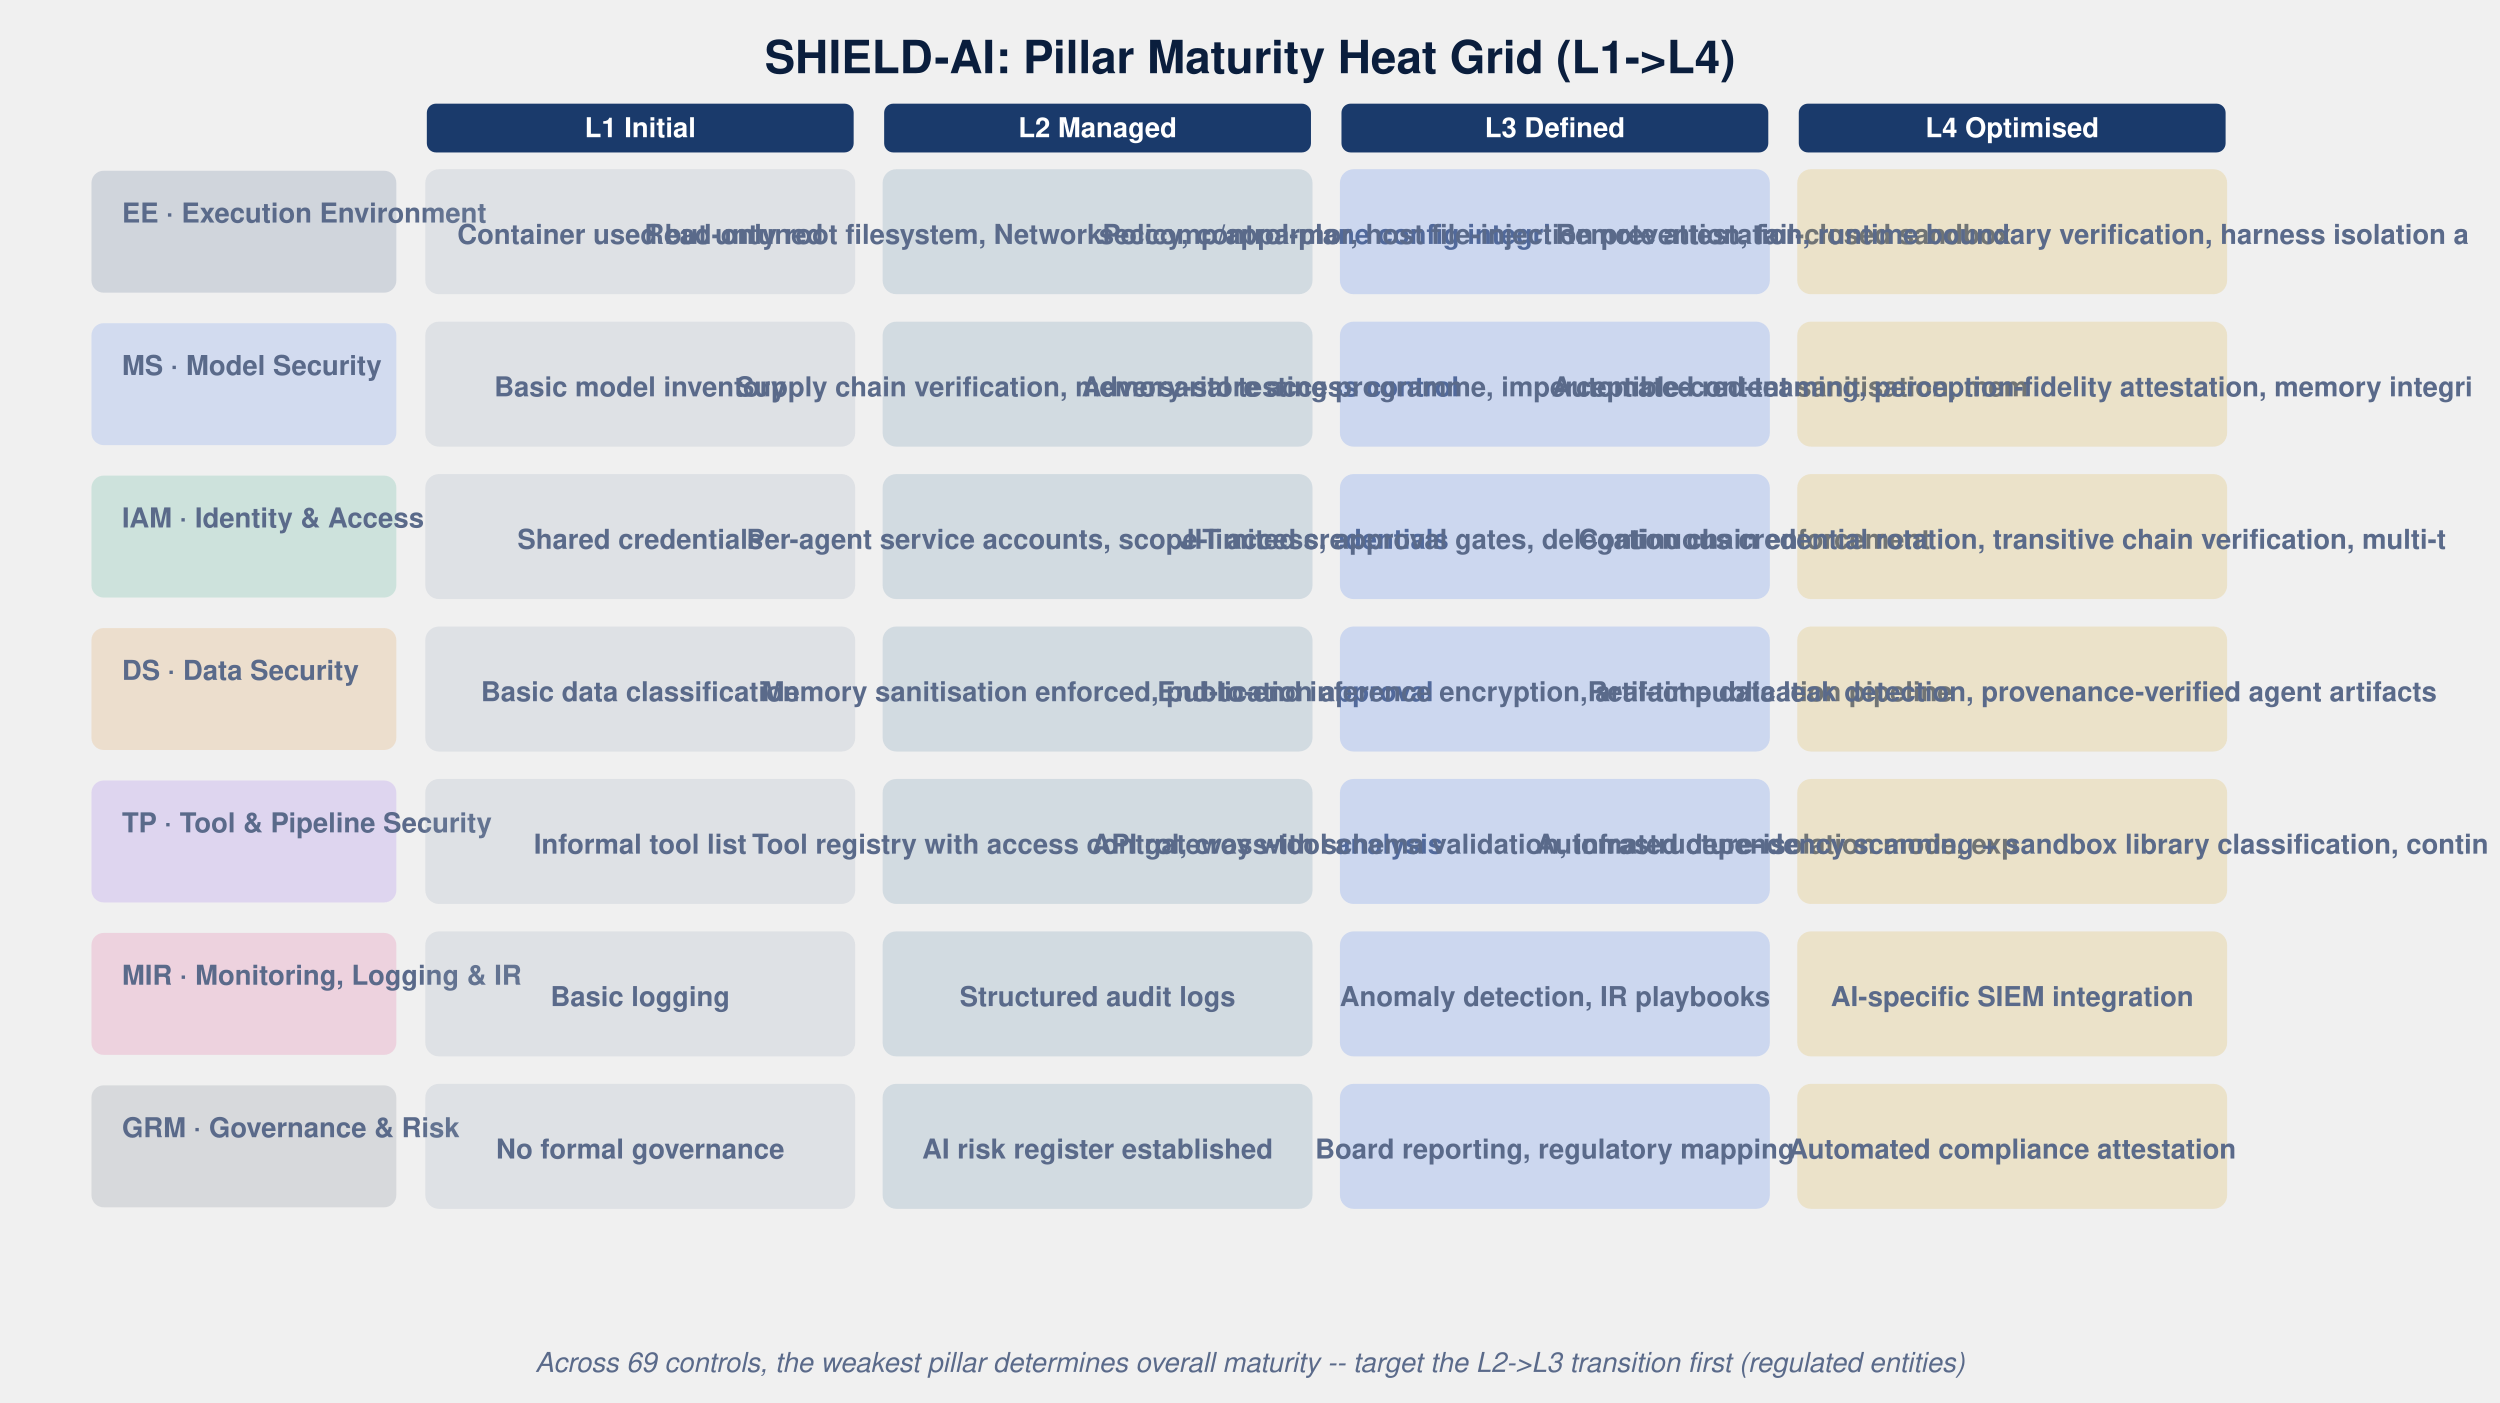
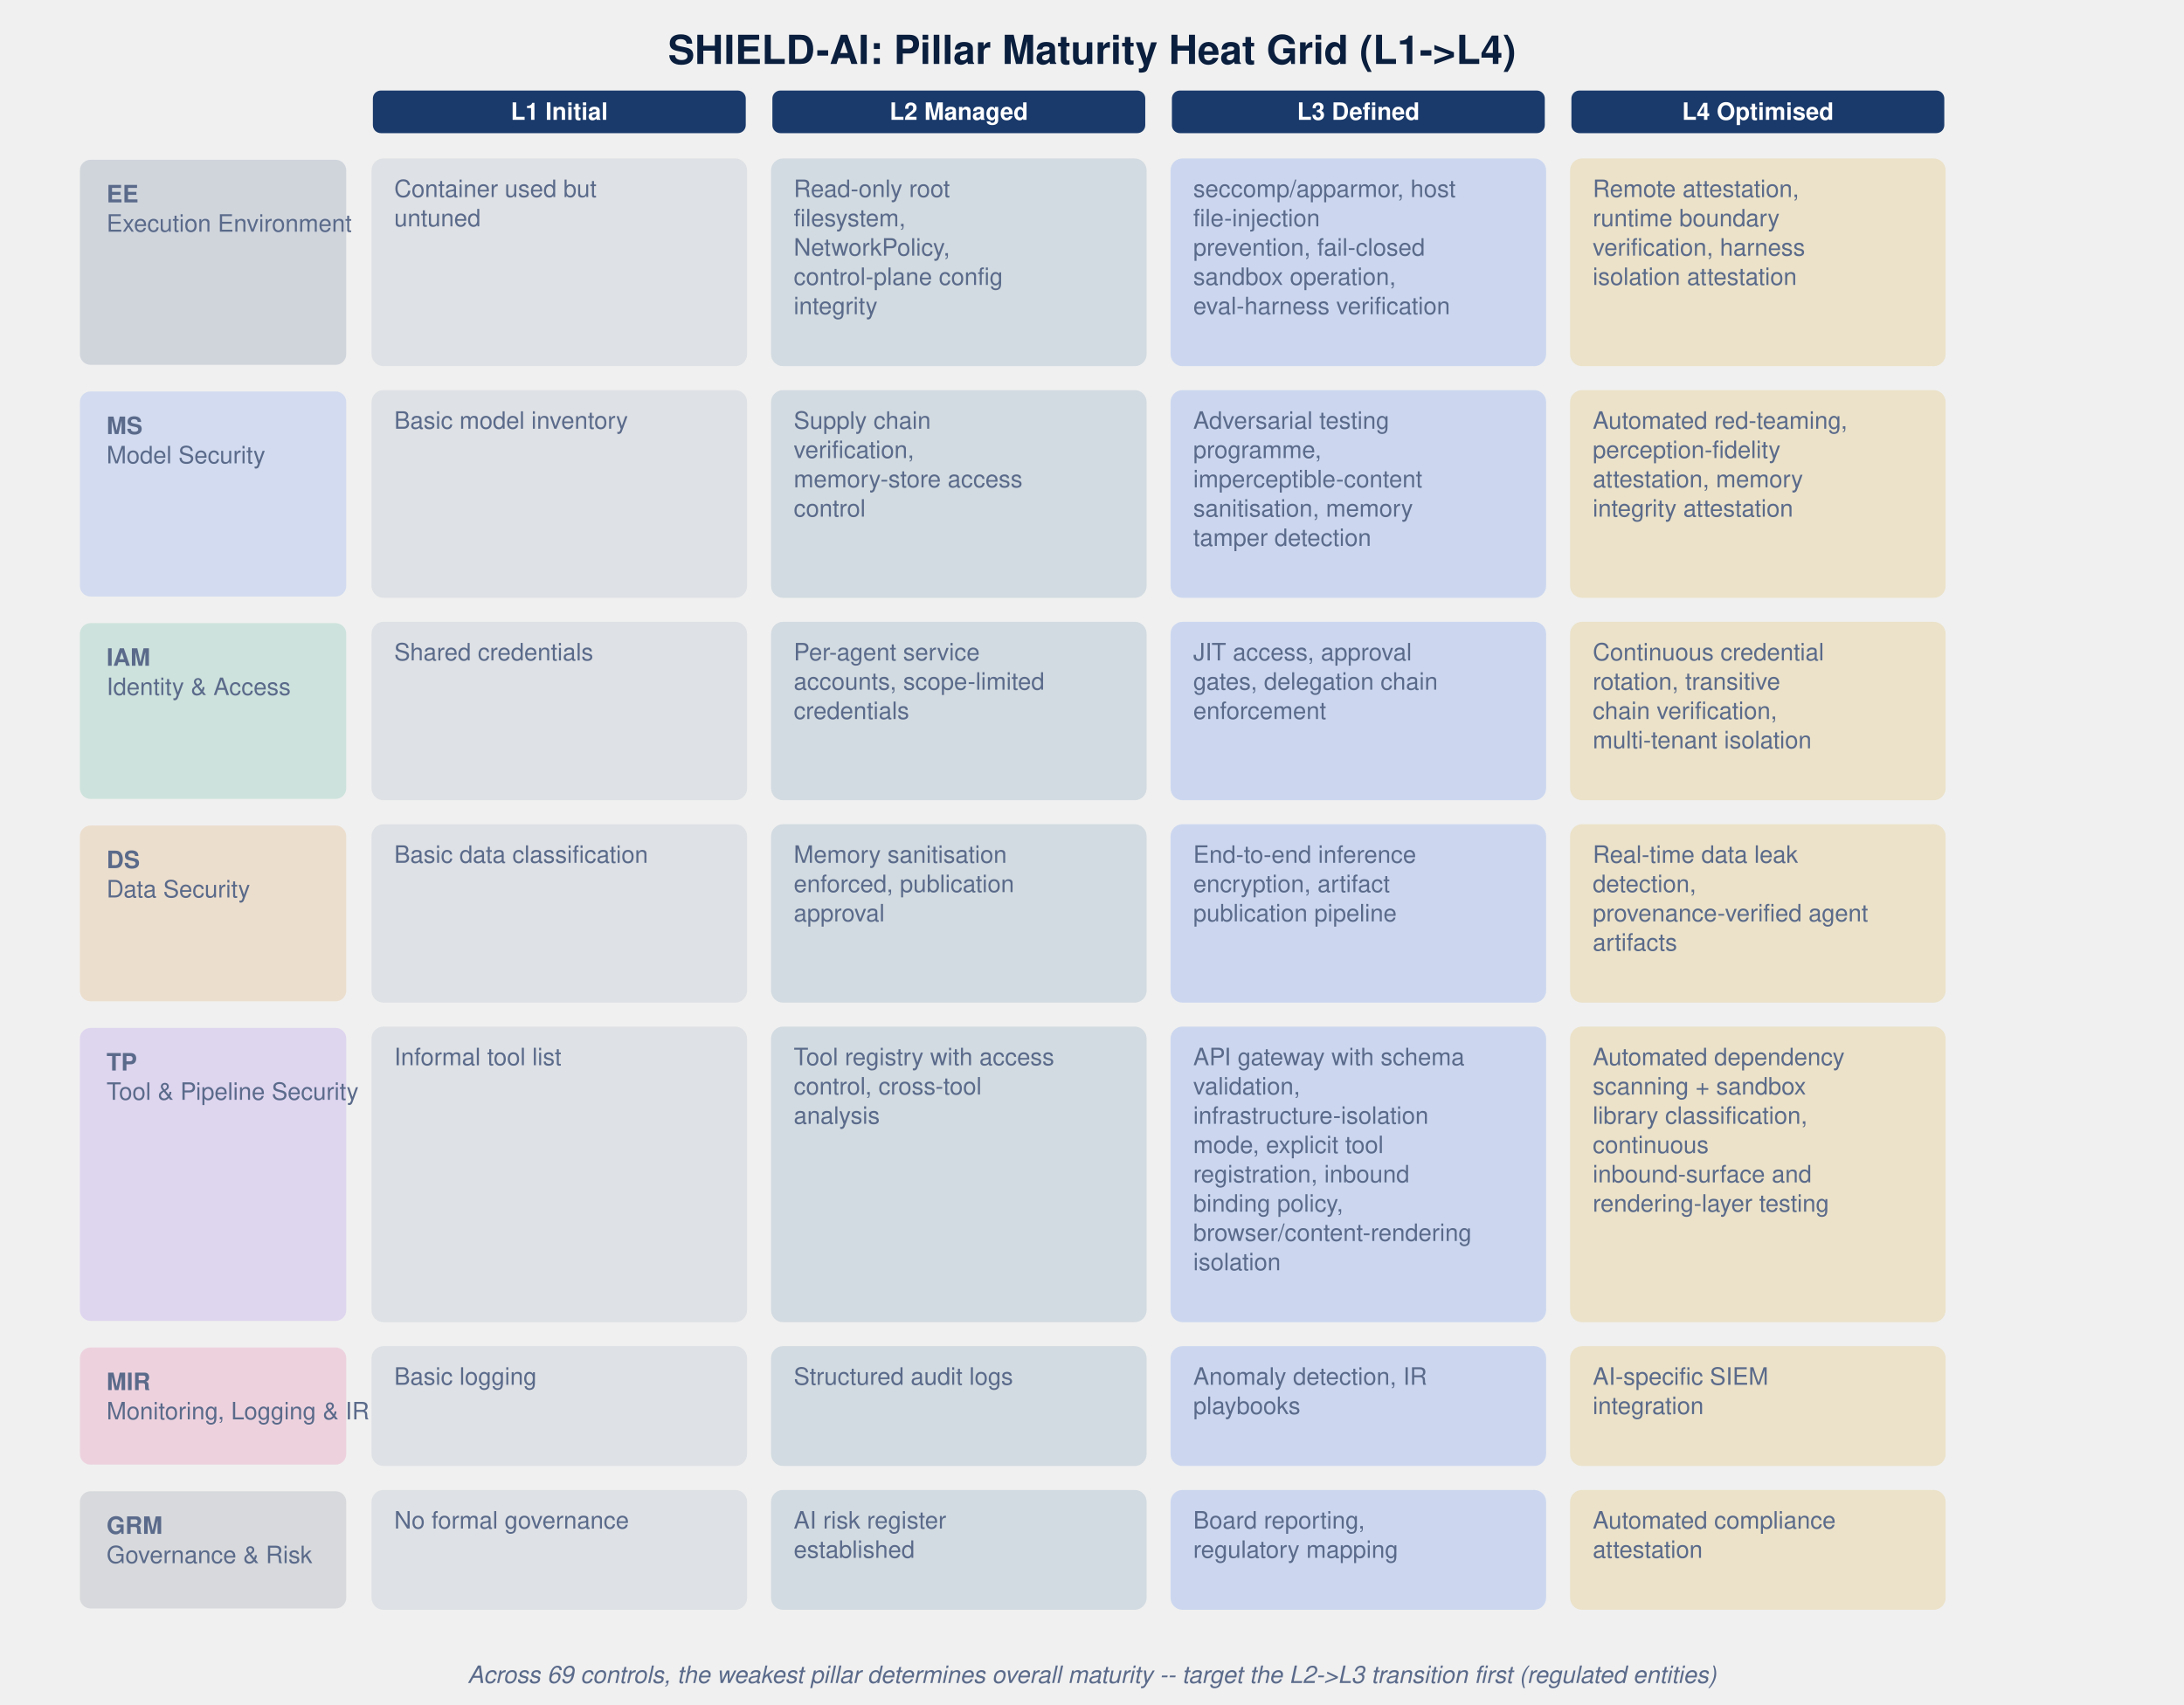
- <svg xmlns="http://www.w3.org/2000/svg" viewBox="0 0 820 460" width="100%" height="100%">
+ <svg xmlns="http://www.w3.org/2000/svg" viewBox="0 0 820 640" width="100%" height="100%">
  <style>
    text { font-family: 'Helvetica Neue', Helvetica, Arial, sans-serif; }
    .title { font-size: 15px; font-weight: bold; fill: #0a1e3d; }
    .label { font-size: 11px; fill: #1a1a2e; }
    .sm { font-size: 9px; fill: #5a6a8a; }
    .cap { font-size: 8px; font-weight: bold; text-transform: uppercase; fill: #5a6a8a; }
    .white { fill: #ffffff; }
  </style>
  <text x="410.0" y="24" text-anchor="middle" class="title">SHIELD-AI: Pillar Maturity Heat Grid (L1-&gt;L4)</text>
  <text x="140" y="44" class="cap">pillar · maturity level</text>
  <rect x="140" y="34" width="140" height="16" rx="3" fill="#1a3a6b" />
-   <text x="210" y="45" text-anchor="middle" class="white" font-size="9" font-weight="bold">L1 Initial</text>
+   <text x="210.0" y="45" text-anchor="middle" class="white" font-size="9" font-weight="bold">L1 Initial</text>
  <rect x="290" y="34" width="140" height="16" rx="3" fill="#1a3a6b" />
-   <text x="360" y="45" text-anchor="middle" class="white" font-size="9" font-weight="bold">L2 Managed</text>
+   <text x="360.0" y="45" text-anchor="middle" class="white" font-size="9" font-weight="bold">L2 Managed</text>
  <rect x="440" y="34" width="140" height="16" rx="3" fill="#1a3a6b" />
-   <text x="510" y="45" text-anchor="middle" class="white" font-size="9" font-weight="bold">L3 Defined</text>
+   <text x="510.0" y="45" text-anchor="middle" class="white" font-size="9" font-weight="bold">L3 Defined</text>
  <rect x="590" y="34" width="140" height="16" rx="3" fill="#1a3a6b" />
-   <text x="660" y="45" text-anchor="middle" class="white" font-size="9" font-weight="bold">L4 Optimised</text>
-   <rect x="30" y="56" width="100" height="40" rx="4" fill="#1a3a6b" opacity="0.15" />
-   <text x="40" y="73" class="sm" font-weight="bold" fill="#1a3a6b">EE · Execution Environment</text>
-   <rect x="140" y="56" width="140" height="40" rx="4" fill="#8a9ab0" opacity="0.18" stroke="#8a9ab0" stroke-width="1" />
-   <text x="210" y="80" text-anchor="middle" class="sm" fill="#8a9ab0" font-weight="bold">Container used but untuned</text>
-   <rect x="290" y="56" width="140" height="40" rx="4" fill="#4a7a9c" opacity="0.18" stroke="#4a7a9c" stroke-width="1" />
-   <text x="360" y="80" text-anchor="middle" class="sm" fill="#4a7a9c" font-weight="bold">Read-only root filesystem, NetworkPolicy, control-plane config integri</text>
-   <rect x="440" y="56" width="140" height="40" rx="4" fill="#2563eb" opacity="0.18" stroke="#2563eb" stroke-width="1" />
-   <text x="510" y="80" text-anchor="middle" class="sm" fill="#2563eb" font-weight="bold">seccomp/apparmor, host file-injection prevention, fail-closed sandbox </text>
-   <rect x="590" y="56" width="140" height="40" rx="4" fill="#d4a017" opacity="0.18" stroke="#d4a017" stroke-width="1" />
-   <text x="660" y="80" text-anchor="middle" class="sm" fill="#d4a017" font-weight="bold">Remote attestation, runtime boundary verification, harness isolation a</text>
-   <rect x="30" y="106" width="100" height="40" rx="4" fill="#2563eb" opacity="0.15" />
-   <text x="40" y="123" class="sm" font-weight="bold" fill="#2563eb">MS · Model Security</text>
-   <rect x="140" y="106" width="140" height="40" rx="4" fill="#8a9ab0" opacity="0.18" stroke="#8a9ab0" stroke-width="1" />
-   <text x="210" y="130" text-anchor="middle" class="sm" fill="#8a9ab0" font-weight="bold">Basic model inventory</text>
-   <rect x="290" y="106" width="140" height="40" rx="4" fill="#4a7a9c" opacity="0.18" stroke="#4a7a9c" stroke-width="1" />
-   <text x="360" y="130" text-anchor="middle" class="sm" fill="#4a7a9c" font-weight="bold">Supply chain verification, memory-store access control</text>
-   <rect x="440" y="106" width="140" height="40" rx="4" fill="#2563eb" opacity="0.18" stroke="#2563eb" stroke-width="1" />
-   <text x="510" y="130" text-anchor="middle" class="sm" fill="#2563eb" font-weight="bold">Adversarial testing programme, imperceptible-content sanitisation, mem</text>
-   <rect x="590" y="106" width="140" height="40" rx="4" fill="#d4a017" opacity="0.18" stroke="#d4a017" stroke-width="1" />
-   <text x="660" y="130" text-anchor="middle" class="sm" fill="#d4a017" font-weight="bold">Automated red-teaming, perception-fidelity attestation, memory integri</text>
-   <rect x="30" y="156" width="100" height="40" rx="4" fill="#059669" opacity="0.15" />
-   <text x="40" y="173" class="sm" font-weight="bold" fill="#059669">IAM · Identity &amp; Access</text>
-   <rect x="140" y="156" width="140" height="40" rx="4" fill="#8a9ab0" opacity="0.18" stroke="#8a9ab0" stroke-width="1" />
-   <text x="210" y="180" text-anchor="middle" class="sm" fill="#8a9ab0" font-weight="bold">Shared credentials</text>
-   <rect x="290" y="156" width="140" height="40" rx="4" fill="#4a7a9c" opacity="0.18" stroke="#4a7a9c" stroke-width="1" />
-   <text x="360" y="180" text-anchor="middle" class="sm" fill="#4a7a9c" font-weight="bold">Per-agent service accounts, scope-limited credentials</text>
-   <rect x="440" y="156" width="140" height="40" rx="4" fill="#2563eb" opacity="0.18" stroke="#2563eb" stroke-width="1" />
-   <text x="510" y="180" text-anchor="middle" class="sm" fill="#2563eb" font-weight="bold">JIT access, approval gates, delegation chain enforcement</text>
-   <rect x="590" y="156" width="140" height="40" rx="4" fill="#d4a017" opacity="0.18" stroke="#d4a017" stroke-width="1" />
-   <text x="660" y="180" text-anchor="middle" class="sm" fill="#d4a017" font-weight="bold">Continuous credential rotation, transitive chain verification, multi-t</text>
-   <rect x="30" y="206" width="100" height="40" rx="4" fill="#d97706" opacity="0.15" />
-   <text x="40" y="223" class="sm" font-weight="bold" fill="#d97706">DS · Data Security</text>
-   <rect x="140" y="206" width="140" height="40" rx="4" fill="#8a9ab0" opacity="0.18" stroke="#8a9ab0" stroke-width="1" />
-   <text x="210" y="230" text-anchor="middle" class="sm" fill="#8a9ab0" font-weight="bold">Basic data classification</text>
-   <rect x="290" y="206" width="140" height="40" rx="4" fill="#4a7a9c" opacity="0.18" stroke="#4a7a9c" stroke-width="1" />
-   <text x="360" y="230" text-anchor="middle" class="sm" fill="#4a7a9c" font-weight="bold">Memory sanitisation enforced, publication approval</text>
-   <rect x="440" y="206" width="140" height="40" rx="4" fill="#2563eb" opacity="0.18" stroke="#2563eb" stroke-width="1" />
-   <text x="510" y="230" text-anchor="middle" class="sm" fill="#2563eb" font-weight="bold">End-to-end inference encryption, artifact publication pipeline</text>
-   <rect x="590" y="206" width="140" height="40" rx="4" fill="#d4a017" opacity="0.18" stroke="#d4a017" stroke-width="1" />
-   <text x="660" y="230" text-anchor="middle" class="sm" fill="#d4a017" font-weight="bold">Real-time data leak detection, provenance-verified agent artifacts</text>
-   <rect x="30" y="256" width="100" height="40" rx="4" fill="#7c3aed" opacity="0.15" />
-   <text x="40" y="273" class="sm" font-weight="bold" fill="#7c3aed">TP · Tool &amp; Pipeline Security</text>
-   <rect x="140" y="256" width="140" height="40" rx="4" fill="#8a9ab0" opacity="0.18" stroke="#8a9ab0" stroke-width="1" />
-   <text x="210" y="280" text-anchor="middle" class="sm" fill="#8a9ab0" font-weight="bold">Informal tool list</text>
-   <rect x="290" y="256" width="140" height="40" rx="4" fill="#4a7a9c" opacity="0.18" stroke="#4a7a9c" stroke-width="1" />
-   <text x="360" y="280" text-anchor="middle" class="sm" fill="#4a7a9c" font-weight="bold">Tool registry with access control, cross-tool analysis</text>
-   <rect x="440" y="256" width="140" height="40" rx="4" fill="#2563eb" opacity="0.18" stroke="#2563eb" stroke-width="1" />
-   <text x="510" y="280" text-anchor="middle" class="sm" fill="#2563eb" font-weight="bold">API gateway with schema validation, infrastructure-isolation mode, exp</text>
-   <rect x="590" y="256" width="140" height="40" rx="4" fill="#d4a017" opacity="0.18" stroke="#d4a017" stroke-width="1" />
-   <text x="660" y="280" text-anchor="middle" class="sm" fill="#d4a017" font-weight="bold">Automated dependency scanning + sandbox library classification, contin</text>
-   <rect x="30" y="306" width="100" height="40" rx="4" fill="#db2777" opacity="0.15" />
-   <text x="40" y="323" class="sm" font-weight="bold" fill="#db2777">MIR · Monitoring, Logging &amp; IR</text>
-   <rect x="140" y="306" width="140" height="40" rx="4" fill="#8a9ab0" opacity="0.18" stroke="#8a9ab0" stroke-width="1" />
-   <text x="210" y="330" text-anchor="middle" class="sm" fill="#8a9ab0" font-weight="bold">Basic logging</text>
-   <rect x="290" y="306" width="140" height="40" rx="4" fill="#4a7a9c" opacity="0.18" stroke="#4a7a9c" stroke-width="1" />
-   <text x="360" y="330" text-anchor="middle" class="sm" fill="#4a7a9c" font-weight="bold">Structured audit logs</text>
-   <rect x="440" y="306" width="140" height="40" rx="4" fill="#2563eb" opacity="0.18" stroke="#2563eb" stroke-width="1" />
-   <text x="510" y="330" text-anchor="middle" class="sm" fill="#2563eb" font-weight="bold">Anomaly detection, IR playbooks</text>
-   <rect x="590" y="306" width="140" height="40" rx="4" fill="#d4a017" opacity="0.18" stroke="#d4a017" stroke-width="1" />
-   <text x="660" y="330" text-anchor="middle" class="sm" fill="#d4a017" font-weight="bold">AI-specific SIEM integration</text>
-   <rect x="30" y="356" width="100" height="40" rx="4" fill="#475569" opacity="0.15" />
-   <text x="40" y="373" class="sm" font-weight="bold" fill="#475569">GRM · Governance &amp; Risk</text>
-   <rect x="140" y="356" width="140" height="40" rx="4" fill="#8a9ab0" opacity="0.18" stroke="#8a9ab0" stroke-width="1" />
-   <text x="210" y="380" text-anchor="middle" class="sm" fill="#8a9ab0" font-weight="bold">No formal governance</text>
-   <rect x="290" y="356" width="140" height="40" rx="4" fill="#4a7a9c" opacity="0.18" stroke="#4a7a9c" stroke-width="1" />
-   <text x="360" y="380" text-anchor="middle" class="sm" fill="#4a7a9c" font-weight="bold">AI risk register established</text>
-   <rect x="440" y="356" width="140" height="40" rx="4" fill="#2563eb" opacity="0.18" stroke="#2563eb" stroke-width="1" />
-   <text x="510" y="380" text-anchor="middle" class="sm" fill="#2563eb" font-weight="bold">Board reporting, regulatory mapping</text>
-   <rect x="590" y="356" width="140" height="40" rx="4" fill="#d4a017" opacity="0.18" stroke="#d4a017" stroke-width="1" />
-   <text x="660" y="380" text-anchor="middle" class="sm" fill="#d4a017" font-weight="bold">Automated compliance attestation</text>
-   <text x="410.0" y="450" text-anchor="middle" class="sm" font-style="italic">Across 69 controls, the weakest pillar determines overall maturity -- target the L2-&gt;L3 transition first (regulated entities)</text>
+   <text x="660.0" y="45" text-anchor="middle" class="white" font-size="9" font-weight="bold">L4 Optimised</text>
+   <rect x="30" y="60" width="100" height="77" rx="4" fill="#1a3a6b" opacity="0.15" />
+   <text x="40" y="76" class="sm" font-weight="bold" fill="#1a3a6b">EE</text>
+   <text x="40" y="87" class="sm">Execution Environment</text>
+   <rect x="140" y="60" width="140" height="77" rx="4" fill="#8a9ab0" opacity="0.18" stroke="#8a9ab0" stroke-width="1" />
+   <text x="148" y="74" class="sm" fill="#8a9ab0">Container used but</text>
+   <text x="148" y="85" class="sm" fill="#8a9ab0">untuned</text>
+   <rect x="290" y="60" width="140" height="77" rx="4" fill="#4a7a9c" opacity="0.18" stroke="#4a7a9c" stroke-width="1" />
+   <text x="298" y="74" class="sm" fill="#4a7a9c">Read-only root</text>
+   <text x="298" y="85" class="sm" fill="#4a7a9c">filesystem,</text>
+   <text x="298" y="96" class="sm" fill="#4a7a9c">NetworkPolicy,</text>
+   <text x="298" y="107" class="sm" fill="#4a7a9c">control-plane config</text>
+   <text x="298" y="118" class="sm" fill="#4a7a9c">integrity</text>
+   <rect x="440" y="60" width="140" height="77" rx="4" fill="#2563eb" opacity="0.18" stroke="#2563eb" stroke-width="1" />
+   <text x="448" y="74" class="sm" fill="#2563eb">seccomp/apparmor, host</text>
+   <text x="448" y="85" class="sm" fill="#2563eb">file-injection</text>
+   <text x="448" y="96" class="sm" fill="#2563eb">prevention, fail-closed</text>
+   <text x="448" y="107" class="sm" fill="#2563eb">sandbox operation,</text>
+   <text x="448" y="118" class="sm" fill="#2563eb">eval-harness verification</text>
+   <rect x="590" y="60" width="140" height="77" rx="4" fill="#d4a017" opacity="0.18" stroke="#d4a017" stroke-width="1" />
+   <text x="598" y="74" class="sm" fill="#d4a017">Remote attestation,</text>
+   <text x="598" y="85" class="sm" fill="#d4a017">runtime boundary</text>
+   <text x="598" y="96" class="sm" fill="#d4a017">verification, harness</text>
+   <text x="598" y="107" class="sm" fill="#d4a017">isolation attestation</text>
+   <rect x="30" y="147" width="100" height="77" rx="4" fill="#2563eb" opacity="0.15" />
+   <text x="40" y="163" class="sm" font-weight="bold" fill="#2563eb">MS</text>
+   <text x="40" y="174" class="sm">Model Security</text>
+   <rect x="140" y="147" width="140" height="77" rx="4" fill="#8a9ab0" opacity="0.18" stroke="#8a9ab0" stroke-width="1" />
+   <text x="148" y="161" class="sm" fill="#8a9ab0">Basic model inventory</text>
+   <rect x="290" y="147" width="140" height="77" rx="4" fill="#4a7a9c" opacity="0.18" stroke="#4a7a9c" stroke-width="1" />
+   <text x="298" y="161" class="sm" fill="#4a7a9c">Supply chain</text>
+   <text x="298" y="172" class="sm" fill="#4a7a9c">verification,</text>
+   <text x="298" y="183" class="sm" fill="#4a7a9c">memory-store access</text>
+   <text x="298" y="194" class="sm" fill="#4a7a9c">control</text>
+   <rect x="440" y="147" width="140" height="77" rx="4" fill="#2563eb" opacity="0.18" stroke="#2563eb" stroke-width="1" />
+   <text x="448" y="161" class="sm" fill="#2563eb">Adversarial testing</text>
+   <text x="448" y="172" class="sm" fill="#2563eb">programme,</text>
+   <text x="448" y="183" class="sm" fill="#2563eb">imperceptible-content</text>
+   <text x="448" y="194" class="sm" fill="#2563eb">sanitisation, memory</text>
+   <text x="448" y="205" class="sm" fill="#2563eb">tamper detection</text>
+   <rect x="590" y="147" width="140" height="77" rx="4" fill="#d4a017" opacity="0.18" stroke="#d4a017" stroke-width="1" />
+   <text x="598" y="161" class="sm" fill="#d4a017">Automated red-teaming,</text>
+   <text x="598" y="172" class="sm" fill="#d4a017">perception-fidelity</text>
+   <text x="598" y="183" class="sm" fill="#d4a017">attestation, memory</text>
+   <text x="598" y="194" class="sm" fill="#d4a017">integrity attestation</text>
+   <rect x="30" y="234" width="100" height="66" rx="4" fill="#059669" opacity="0.15" />
+   <text x="40" y="250" class="sm" font-weight="bold" fill="#059669">IAM</text>
+   <text x="40" y="261" class="sm">Identity &amp; Access</text>
+   <rect x="140" y="234" width="140" height="66" rx="4" fill="#8a9ab0" opacity="0.18" stroke="#8a9ab0" stroke-width="1" />
+   <text x="148" y="248" class="sm" fill="#8a9ab0">Shared credentials</text>
+   <rect x="290" y="234" width="140" height="66" rx="4" fill="#4a7a9c" opacity="0.18" stroke="#4a7a9c" stroke-width="1" />
+   <text x="298" y="248" class="sm" fill="#4a7a9c">Per-agent service</text>
+   <text x="298" y="259" class="sm" fill="#4a7a9c">accounts, scope-limited</text>
+   <text x="298" y="270" class="sm" fill="#4a7a9c">credentials</text>
+   <rect x="440" y="234" width="140" height="66" rx="4" fill="#2563eb" opacity="0.18" stroke="#2563eb" stroke-width="1" />
+   <text x="448" y="248" class="sm" fill="#2563eb">JIT access, approval</text>
+   <text x="448" y="259" class="sm" fill="#2563eb">gates, delegation chain</text>
+   <text x="448" y="270" class="sm" fill="#2563eb">enforcement</text>
+   <rect x="590" y="234" width="140" height="66" rx="4" fill="#d4a017" opacity="0.18" stroke="#d4a017" stroke-width="1" />
+   <text x="598" y="248" class="sm" fill="#d4a017">Continuous credential</text>
+   <text x="598" y="259" class="sm" fill="#d4a017">rotation, transitive</text>
+   <text x="598" y="270" class="sm" fill="#d4a017">chain verification,</text>
+   <text x="598" y="281" class="sm" fill="#d4a017">multi-tenant isolation</text>
+   <rect x="30" y="310" width="100" height="66" rx="4" fill="#d97706" opacity="0.15" />
+   <text x="40" y="326" class="sm" font-weight="bold" fill="#d97706">DS</text>
+   <text x="40" y="337" class="sm">Data Security</text>
+   <rect x="140" y="310" width="140" height="66" rx="4" fill="#8a9ab0" opacity="0.18" stroke="#8a9ab0" stroke-width="1" />
+   <text x="148" y="324" class="sm" fill="#8a9ab0">Basic data classification</text>
+   <rect x="290" y="310" width="140" height="66" rx="4" fill="#4a7a9c" opacity="0.18" stroke="#4a7a9c" stroke-width="1" />
+   <text x="298" y="324" class="sm" fill="#4a7a9c">Memory sanitisation</text>
+   <text x="298" y="335" class="sm" fill="#4a7a9c">enforced, publication</text>
+   <text x="298" y="346" class="sm" fill="#4a7a9c">approval</text>
+   <rect x="440" y="310" width="140" height="66" rx="4" fill="#2563eb" opacity="0.18" stroke="#2563eb" stroke-width="1" />
+   <text x="448" y="324" class="sm" fill="#2563eb">End-to-end inference</text>
+   <text x="448" y="335" class="sm" fill="#2563eb">encryption, artifact</text>
+   <text x="448" y="346" class="sm" fill="#2563eb">publication pipeline</text>
+   <rect x="590" y="310" width="140" height="66" rx="4" fill="#d4a017" opacity="0.18" stroke="#d4a017" stroke-width="1" />
+   <text x="598" y="324" class="sm" fill="#d4a017">Real-time data leak</text>
+   <text x="598" y="335" class="sm" fill="#d4a017">detection,</text>
+   <text x="598" y="346" class="sm" fill="#d4a017">provenance-verified agent</text>
+   <text x="598" y="357" class="sm" fill="#d4a017">artifacts</text>
+   <rect x="30" y="386" width="100" height="110" rx="4" fill="#7c3aed" opacity="0.15" />
+   <text x="40" y="402" class="sm" font-weight="bold" fill="#7c3aed">TP</text>
+   <text x="40" y="413" class="sm">Tool &amp; Pipeline Security</text>
+   <rect x="140" y="386" width="140" height="110" rx="4" fill="#8a9ab0" opacity="0.18" stroke="#8a9ab0" stroke-width="1" />
+   <text x="148" y="400" class="sm" fill="#8a9ab0">Informal tool list</text>
+   <rect x="290" y="386" width="140" height="110" rx="4" fill="#4a7a9c" opacity="0.18" stroke="#4a7a9c" stroke-width="1" />
+   <text x="298" y="400" class="sm" fill="#4a7a9c">Tool registry with access</text>
+   <text x="298" y="411" class="sm" fill="#4a7a9c">control, cross-tool</text>
+   <text x="298" y="422" class="sm" fill="#4a7a9c">analysis</text>
+   <rect x="440" y="386" width="140" height="110" rx="4" fill="#2563eb" opacity="0.18" stroke="#2563eb" stroke-width="1" />
+   <text x="448" y="400" class="sm" fill="#2563eb">API gateway with schema</text>
+   <text x="448" y="411" class="sm" fill="#2563eb">validation,</text>
+   <text x="448" y="422" class="sm" fill="#2563eb">infrastructure-isolation</text>
+   <text x="448" y="433" class="sm" fill="#2563eb">mode, explicit tool</text>
+   <text x="448" y="444" class="sm" fill="#2563eb">registration, inbound</text>
+   <text x="448" y="455" class="sm" fill="#2563eb">binding policy,</text>
+   <text x="448" y="466" class="sm" fill="#2563eb">browser/content-rendering</text>
+   <text x="448" y="477" class="sm" fill="#2563eb">isolation</text>
+   <rect x="590" y="386" width="140" height="110" rx="4" fill="#d4a017" opacity="0.18" stroke="#d4a017" stroke-width="1" />
+   <text x="598" y="400" class="sm" fill="#d4a017">Automated dependency</text>
+   <text x="598" y="411" class="sm" fill="#d4a017">scanning + sandbox</text>
+   <text x="598" y="422" class="sm" fill="#d4a017">library classification,</text>
+   <text x="598" y="433" class="sm" fill="#d4a017">continuous</text>
+   <text x="598" y="444" class="sm" fill="#d4a017">inbound-surface and</text>
+   <text x="598" y="455" class="sm" fill="#d4a017">rendering-layer testing</text>
+   <rect x="30" y="506" width="100" height="44" rx="4" fill="#db2777" opacity="0.15" />
+   <text x="40" y="522" class="sm" font-weight="bold" fill="#db2777">MIR</text>
+   <text x="40" y="533" class="sm">Monitoring, Logging &amp; IR</text>
+   <rect x="140" y="506" width="140" height="44" rx="4" fill="#8a9ab0" opacity="0.18" stroke="#8a9ab0" stroke-width="1" />
+   <text x="148" y="520" class="sm" fill="#8a9ab0">Basic logging</text>
+   <rect x="290" y="506" width="140" height="44" rx="4" fill="#4a7a9c" opacity="0.18" stroke="#4a7a9c" stroke-width="1" />
+   <text x="298" y="520" class="sm" fill="#4a7a9c">Structured audit logs</text>
+   <rect x="440" y="506" width="140" height="44" rx="4" fill="#2563eb" opacity="0.18" stroke="#2563eb" stroke-width="1" />
+   <text x="448" y="520" class="sm" fill="#2563eb">Anomaly detection, IR</text>
+   <text x="448" y="531" class="sm" fill="#2563eb">playbooks</text>
+   <rect x="590" y="506" width="140" height="44" rx="4" fill="#d4a017" opacity="0.18" stroke="#d4a017" stroke-width="1" />
+   <text x="598" y="520" class="sm" fill="#d4a017">AI-specific SIEM</text>
+   <text x="598" y="531" class="sm" fill="#d4a017">integration</text>
+   <rect x="30" y="560" width="100" height="44" rx="4" fill="#475569" opacity="0.15" />
+   <text x="40" y="576" class="sm" font-weight="bold" fill="#475569">GRM</text>
+   <text x="40" y="587" class="sm">Governance &amp; Risk</text>
+   <rect x="140" y="560" width="140" height="44" rx="4" fill="#8a9ab0" opacity="0.18" stroke="#8a9ab0" stroke-width="1" />
+   <text x="148" y="574" class="sm" fill="#8a9ab0">No formal governance</text>
+   <rect x="290" y="560" width="140" height="44" rx="4" fill="#4a7a9c" opacity="0.18" stroke="#4a7a9c" stroke-width="1" />
+   <text x="298" y="574" class="sm" fill="#4a7a9c">AI risk register</text>
+   <text x="298" y="585" class="sm" fill="#4a7a9c">established</text>
+   <rect x="440" y="560" width="140" height="44" rx="4" fill="#2563eb" opacity="0.18" stroke="#2563eb" stroke-width="1" />
+   <text x="448" y="574" class="sm" fill="#2563eb">Board reporting,</text>
+   <text x="448" y="585" class="sm" fill="#2563eb">regulatory mapping</text>
+   <rect x="590" y="560" width="140" height="44" rx="4" fill="#d4a017" opacity="0.18" stroke="#d4a017" stroke-width="1" />
+   <text x="598" y="574" class="sm" fill="#d4a017">Automated compliance</text>
+   <text x="598" y="585" class="sm" fill="#d4a017">attestation</text>
+   <text x="410.0" y="632" text-anchor="middle" class="sm" font-style="italic">Across 69 controls, the weakest pillar determines overall maturity -- target the L2-&gt;L3 transition first (regulated entities)</text>
</svg>
